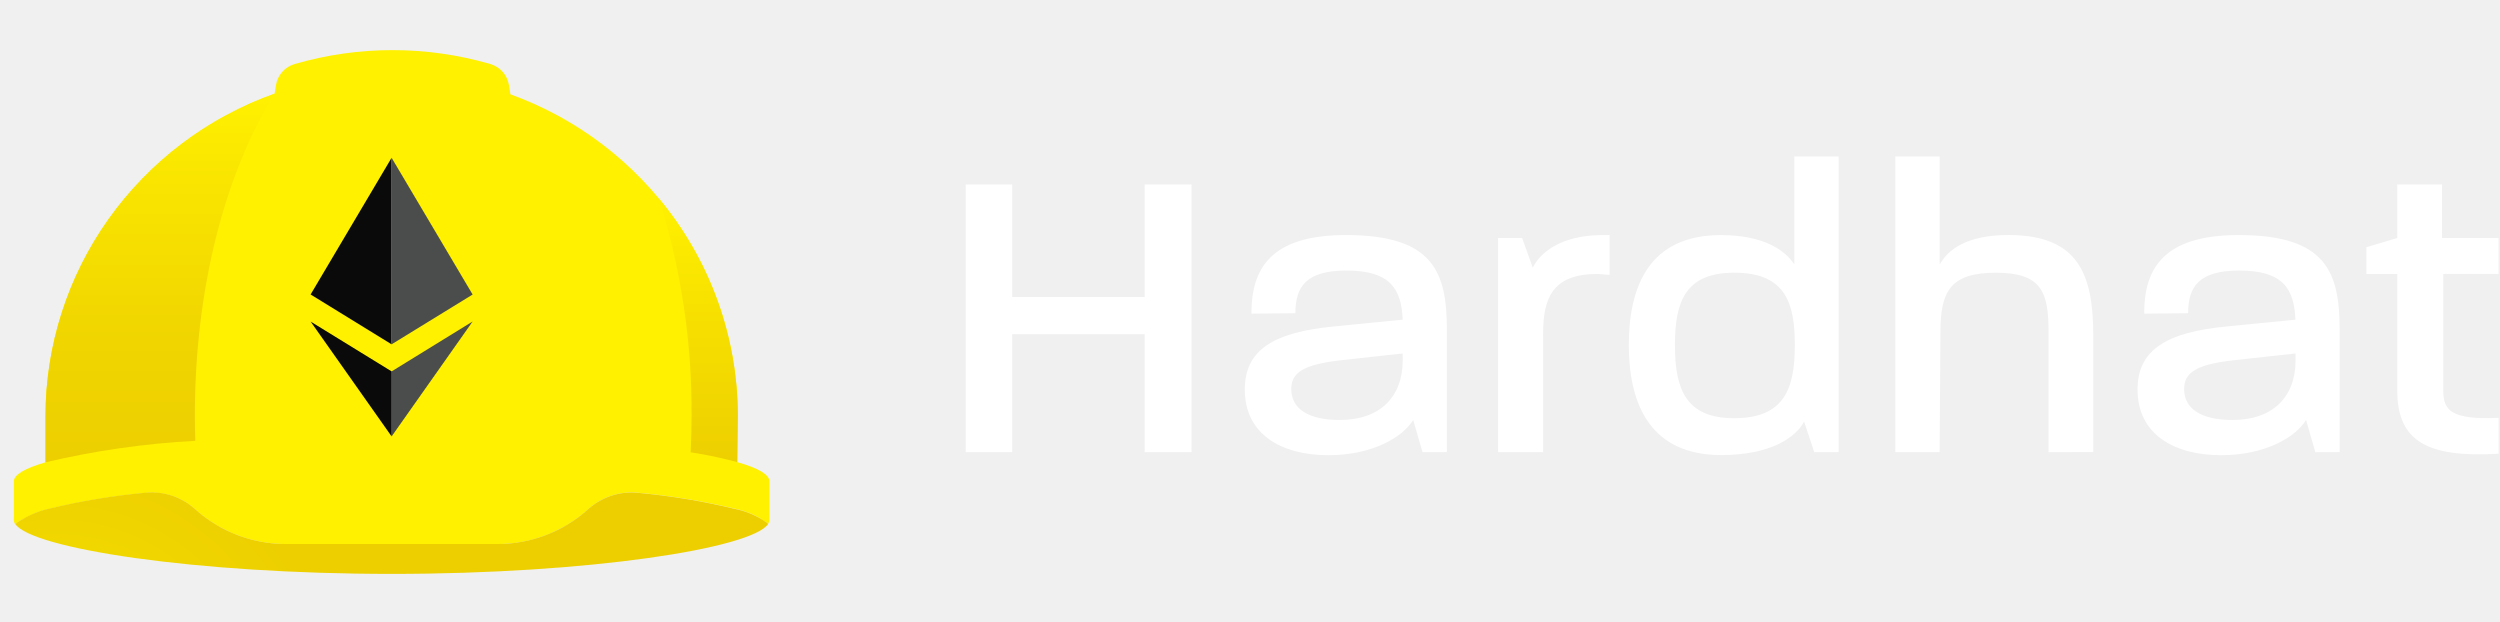
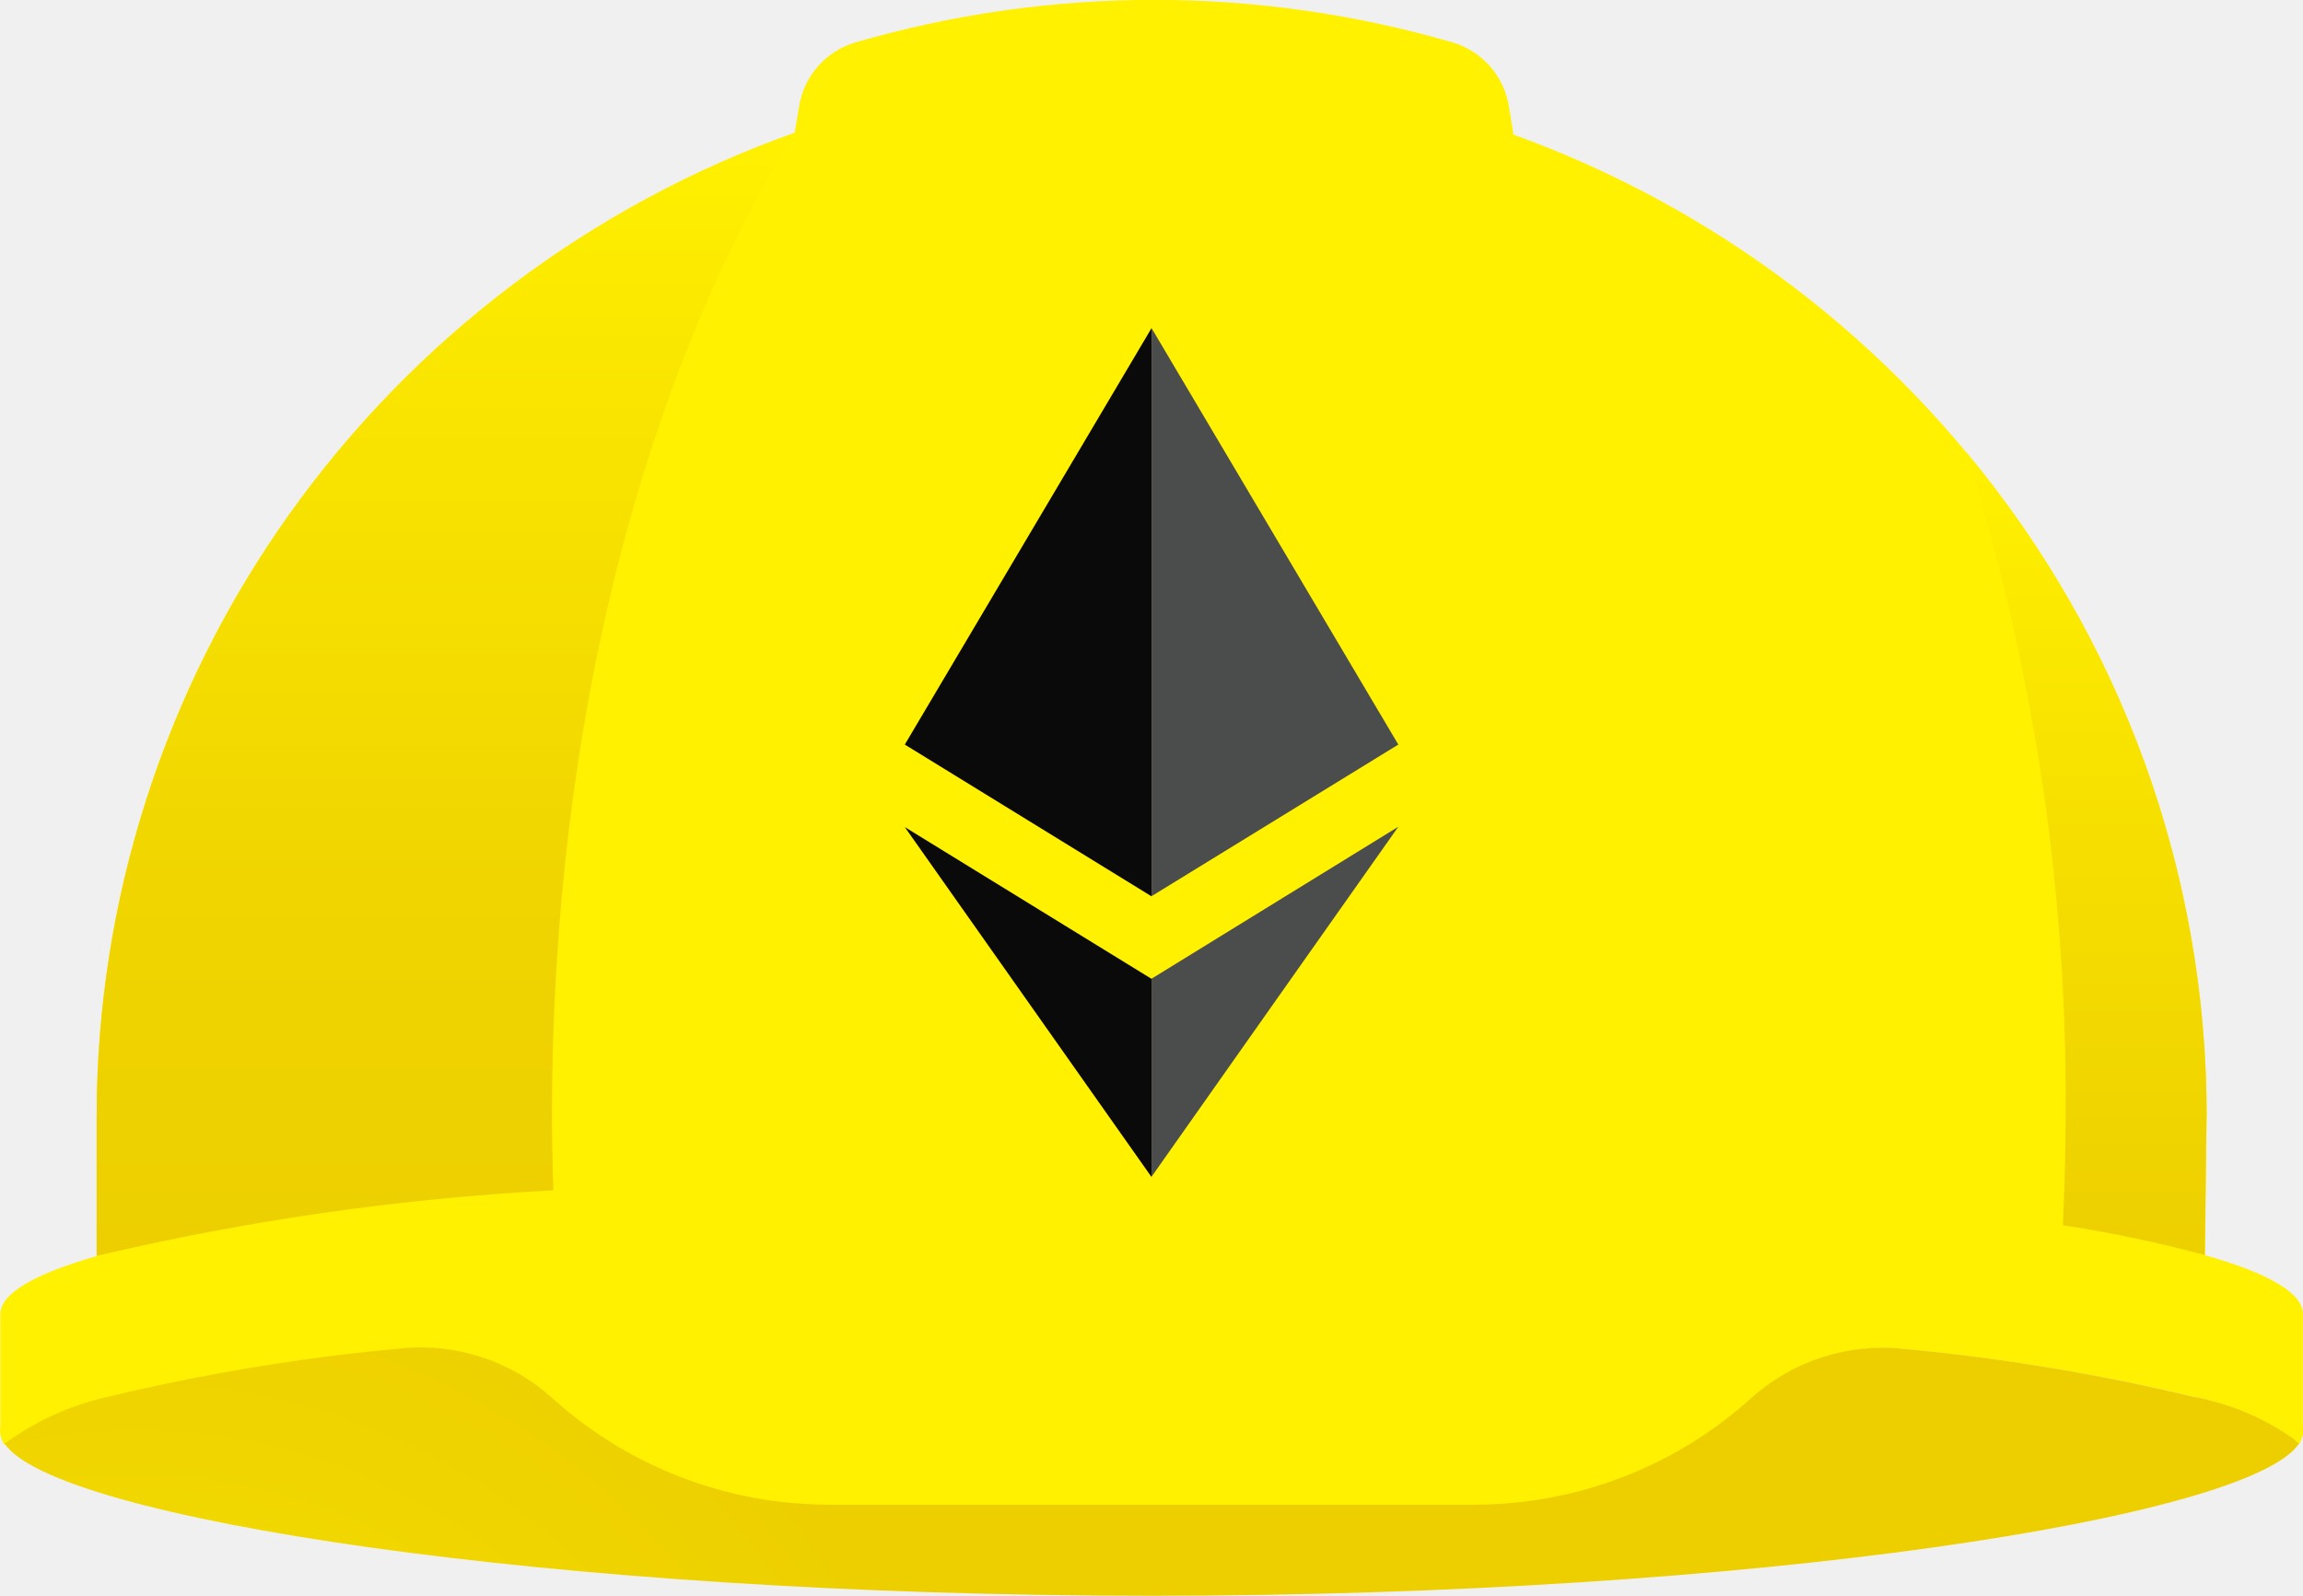
- <svg xmlns="http://www.w3.org/2000/svg" width="165" height="41" fill="none">
-   <path d="M75.547 29.84v-7.782h-8.743v7.782H63.74V12.176h3.064V19.6h8.743v-7.425h3.093V29.84h-3.093ZM93.885 29.843l-.613-2.125c-.67 1.105-2.648 2.325-5.6 2.325-3.065 0-5.516-1.353-5.516-4.335 0-2.594 1.866-3.783 5.933-4.167l4.487-.442c-.084-2.054-.837-3.243-3.71-3.243-2.647 0-3.37 1.05-3.37 2.816l-2.903.029c0-2.927 1.226-5.188 6.241-5.188 5.822 0 6.661 2.486 6.661 6.292v8.033l-1.61.005Zm-1.31-6.514-4.036.442c-2.478.278-3.315.801-3.315 1.906 0 1.297 1.115 2.042 3.204 2.042 2.618 0 4.152-1.49 4.152-3.947l-.004-.443ZM105.419 18.082c-2.981 0-3.572 1.636-3.572 3.919v7.839h-2.975V15.708h1.589l.703 1.96c.446-.938 1.81-2.153 4.596-2.153h.475v2.623c-.288 0-.565-.056-.816-.056ZM119.74 29.841l-.67-2.016c-.501.967-2.089 2.21-5.465 2.21-4.708 0-6.103-3.395-6.103-7.26 0-3.865 1.338-7.259 6.073-7.259 2.815 0 4.236.994 4.849 1.933v-7.123h2.926v19.515h-1.61Zm-5.267-11.844c-3.258 0-3.927 1.932-3.927 4.775 0 2.842.67 4.83 3.901 4.83 3.315 0 4.011-1.932 4.011-4.83 0-2.73-.583-4.772-3.984-4.772l-.001-.003ZM135.204 29.841v-7.922c0-2.65-.447-3.919-3.485-3.919-3.007 0-3.65 1.242-3.65 3.919l-.054 7.922h-2.925V10.326h2.926v7.144c.556-1.014 1.809-1.959 4.541-1.959 4.653 0 5.6 2.623 5.6 6.68v7.645l-2.953.005ZM152.813 29.843l-.613-2.125c-.67 1.105-2.648 2.325-5.605 2.325-3.066 0-5.517-1.353-5.517-4.335 0-2.594 1.867-3.783 5.935-4.167l4.484-.442c-.078-2.054-.83-3.243-3.709-3.243-2.645 0-3.371 1.05-3.371 2.816l-2.903.029c0-2.927 1.227-5.188 6.241-5.188 5.823 0 6.662 2.486 6.662 6.292v8.033l-1.604.005Zm-1.309-6.514-4.037.442c-2.478.278-3.315.801-3.315 1.906 0 1.297 1.115 2.042 3.204 2.042 2.618 0 4.152-1.49 4.152-3.947l-.004-.443ZM161.256 18.082v7.7c0 1.326.557 1.933 3.65 1.796v2.369c-4.708.276-6.686-.829-6.686-4.17v-7.695h-2.036v-1.766l2.034-.607v-3.533h2.953v3.533h3.733v2.369l-3.648.004Z" fill="#fff" />
-   <path d="M50.782 34.189v-2.421c0-.45-.757-.879-2.116-1.266l.033-3.013c0-4.642-1.44-9.171-4.126-12.975a22.825 22.825 0 0 0-10.886-8.29l-.097-.604a1.722 1.722 0 0 0-.408-.872 1.747 1.747 0 0 0-.815-.521 23.148 23.148 0 0 0-12.925 0c-.317.093-.6.273-.818.52-.217.246-.36.548-.41.872l-.093.563a22.831 22.831 0 0 0-10.962 8.283A22.498 22.498 0 0 0 3 27.488v3.026c-1.34.386-2.087.81-2.087 1.257v2.421A.59.59 0 0 0 1 34.6a5.852 5.852 0 0 1 2.247-1.015c2.072-.5 4.179-.85 6.303-1.046a4.25 4.25 0 0 1 3.307 1.057 8.95 8.95 0 0 0 6.009 2.312H32.83a8.943 8.943 0 0 0 6.008-2.314 4.253 4.253 0 0 1 3.308-1.069c2.123.196 4.23.544 6.302 1.042a5.26 5.26 0 0 1 2.13.925c.035.035.078.066.108.099a.6.6 0 0 0 .096-.402Z" fill="#FFF100" />
-   <path d="M12.89 29.094a53.064 53.064 0 0 1-.03-1.673c.007-8.416 1.992-15.964 5.262-21.235A22.831 22.831 0 0 0 7.16 14.468 22.498 22.498 0 0 0 3 27.488v3.026a55.9 55.9 0 0 1 9.89-1.42Z" fill="url(#a)" />
-   <path d="M48.697 27.488a22.425 22.425 0 0 0-5.215-14.396 46.55 46.55 0 0 1 2.162 14.325c0 .82-.022 1.63-.06 2.435a28.49 28.49 0 0 1 3.074.648l.038-3.012Z" fill="url(#b)" />
-   <path d="M48.448 33.576c-2.073-.5-4.18-.85-6.303-1.046a4.252 4.252 0 0 0-3.308 1.062 8.943 8.943 0 0 1-6.009 2.313H18.87a8.948 8.948 0 0 1-6.006-2.312 4.249 4.249 0 0 0-3.308-1.071c-2.124.196-4.23.546-6.303 1.045a5.929 5.929 0 0 0-2.246 1.015c1.06 1.608 11.782 3.295 24.846 3.295 13.065 0 23.782-1.693 24.844-3.294-.037-.032-.078-.063-.109-.098a5.463 5.463 0 0 0-2.14-.909Z" fill="url(#c)" />
-   <path d="M25.846 10.414 20.5 19.436l5.346 3.29V10.413Z" fill="#0A0A0A" />
-   <path d="M25.848 10.417v12.306l5.345-3.284-5.345-9.022ZM25.848 24.51v4.291c.1-.142 5.345-7.58 5.345-7.583l-5.345 3.293Z" fill="#4B4D4D" />
-   <path d="m25.848 24.512-5.346-3.288 5.346 7.58V24.51v.002Z" fill="#0A0A0A" />
+ <svg xmlns="http://www.w3.org/2000/svg" xml:space="preserve" viewBox="0 0 13.197 9.147">
  <defs>
-     <linearGradient id="a" x1="10.561" y1="30.514" x2="10.561" y2="6.186" gradientUnits="userSpaceOnUse">
+     <linearGradient id="a" x1="10.561" x2="10.561" y1="30.514" y2="6.186" gradientTransform="translate(-54.9966 96.52532) scale(.2645833)" gradientUnits="userSpaceOnUse">
      <stop stop-color="#EDCF00" />
      <stop offset=".33" stop-color="#F0D500" />
      <stop offset=".77" stop-color="#F9E500" />
      <stop offset="1" stop-color="#FFF100" />
    </linearGradient>
-     <linearGradient id="b" x1="46.089" y1="30.692" x2="46.089" y2="13.092" gradientUnits="userSpaceOnUse">
+     <linearGradient id="b" x1="46.089" x2="46.089" y1="30.692" y2="13.092" gradientTransform="translate(-54.9966 96.52532) scale(.2645833)" gradientUnits="userSpaceOnUse">
      <stop stop-color="#EDCF00" />
      <stop offset=".59" stop-color="#F7E100" />
      <stop offset="1" stop-color="#FFF100" />
    </linearGradient>
-     <radialGradient id="c" cx="0" cy="0" r="1" gradientUnits="userSpaceOnUse" gradientTransform="matrix(18.5398 0 0 18.4136 3.701 47.135)">
+     <radialGradient id="c" cx="0" cy="0" r="1" gradientTransform="matrix(4.905322 0 0 4.871932 -54.01738 108.9965)" gradientUnits="userSpaceOnUse">
      <stop stop-color="#FFF100" />
      <stop offset=".23" stop-color="#F9E500" />
      <stop offset=".67" stop-color="#F0D500" />
      <stop offset="1" stop-color="#EDCF00" />
    </radialGradient>
  </defs>
+   <path fill="#fff100" d="M-41.561 105.571v-.641c0-.119-.2-.233-.56-.335l.009-.797c0-1.228-.381-2.426-1.092-3.433a6.039 6.039 0 0 0-2.88-2.193l-.026-.16a.456.456 0 0 0-.108-.231.462.462 0 0 0-.216-.138 6.125 6.125 0 0 0-3.42 0c-.084.025-.159.072-.216.138-.057.065-.095.145-.108.231l-.025.149a6.041 6.041 0 0 0-2.9 2.192 5.953 5.953 0 0 0-1.1 3.446v.801c-.355.102-.552.214-.552.333v.641a.156.156 0 0 0 .023.108 1.548 1.548 0 0 1 .595-.269c.548-.132 1.106-.225 1.668-.277a1.124 1.124 0 0 1 .875.28 2.368 2.368 0 0 0 1.59.612h3.695a2.366 2.366 0 0 0 1.59-.612 1.125 1.125 0 0 1 .875-.283c.562.052 1.119.144 1.667.276a1.392 1.392 0 0 1 .564.245c.009.009.021.018.029.026a.159.159 0 0 0 .025-.106z" style="stroke-width:.265" transform="translate(54.75686 -97.40019)" />
+   <path fill="url(#a)" d="M-51.586 104.223a14.04 14.04 0 0 1-.008-.443c.002-2.227.527-4.224 1.392-5.618a6.041 6.041 0 0 0-2.9 2.191 5.953 5.953 0 0 0-1.101 3.445v.801a14.79 14.79 0 0 1 2.617-.376z" style="fill:url(#a);stroke-width:.265" transform="translate(54.75686 -97.40019)" />
+   <path fill="url(#b)" d="M-42.112 103.798a5.933 5.933 0 0 0-1.38-3.809 12.316 12.316 0 0 1 .572 3.79c0 .217-.006.431-.016.644a7.538 7.538 0 0 1 .813.171l.01-.797z" style="fill:url(#b);stroke-width:.265" transform="translate(54.75686 -97.40019)" />
+   <path fill="url(#c)" d="M-42.178 105.409c-.548-.132-1.106-.225-1.668-.277a1.125 1.125 0 0 0-.875.281 2.366 2.366 0 0 1-1.59.612h-3.693a2.367 2.367 0 0 1-1.589-.612 1.124 1.124 0 0 0-.875-.283c-.562.052-1.119.144-1.668.276a1.569 1.569 0 0 0-.594.269c.28.425 3.117.872 6.574.872 3.457 0 6.292-.448 6.573-.872-.01-.008-.021-.017-.029-.026a1.445 1.445 0 0 0-.566-.241z" style="fill:url(#c);stroke-width:.265" transform="translate(54.75686 -97.40019)" />
+   <path fill="#0a0a0a" d="m-48.158 99.281-1.414 2.387 1.414.87v-3.258z" style="stroke-width:.265" transform="translate(54.75686 -97.40019)" />
+   <path fill="#4b4d4d" d="M-48.158 99.281v3.256l1.414-.869zm0 3.729v1.135c.026-.038 1.414-2.006 1.414-2.006l-1.414.871z" style="stroke-width:.265" transform="translate(54.75686 -97.40019)" />
+   <path fill="#0a0a0a" d="m-48.158 103.011-1.414-.87 1.414 2.006v-1.136z" style="stroke-width:.265" transform="translate(54.75686 -97.40019)" />
</svg>
